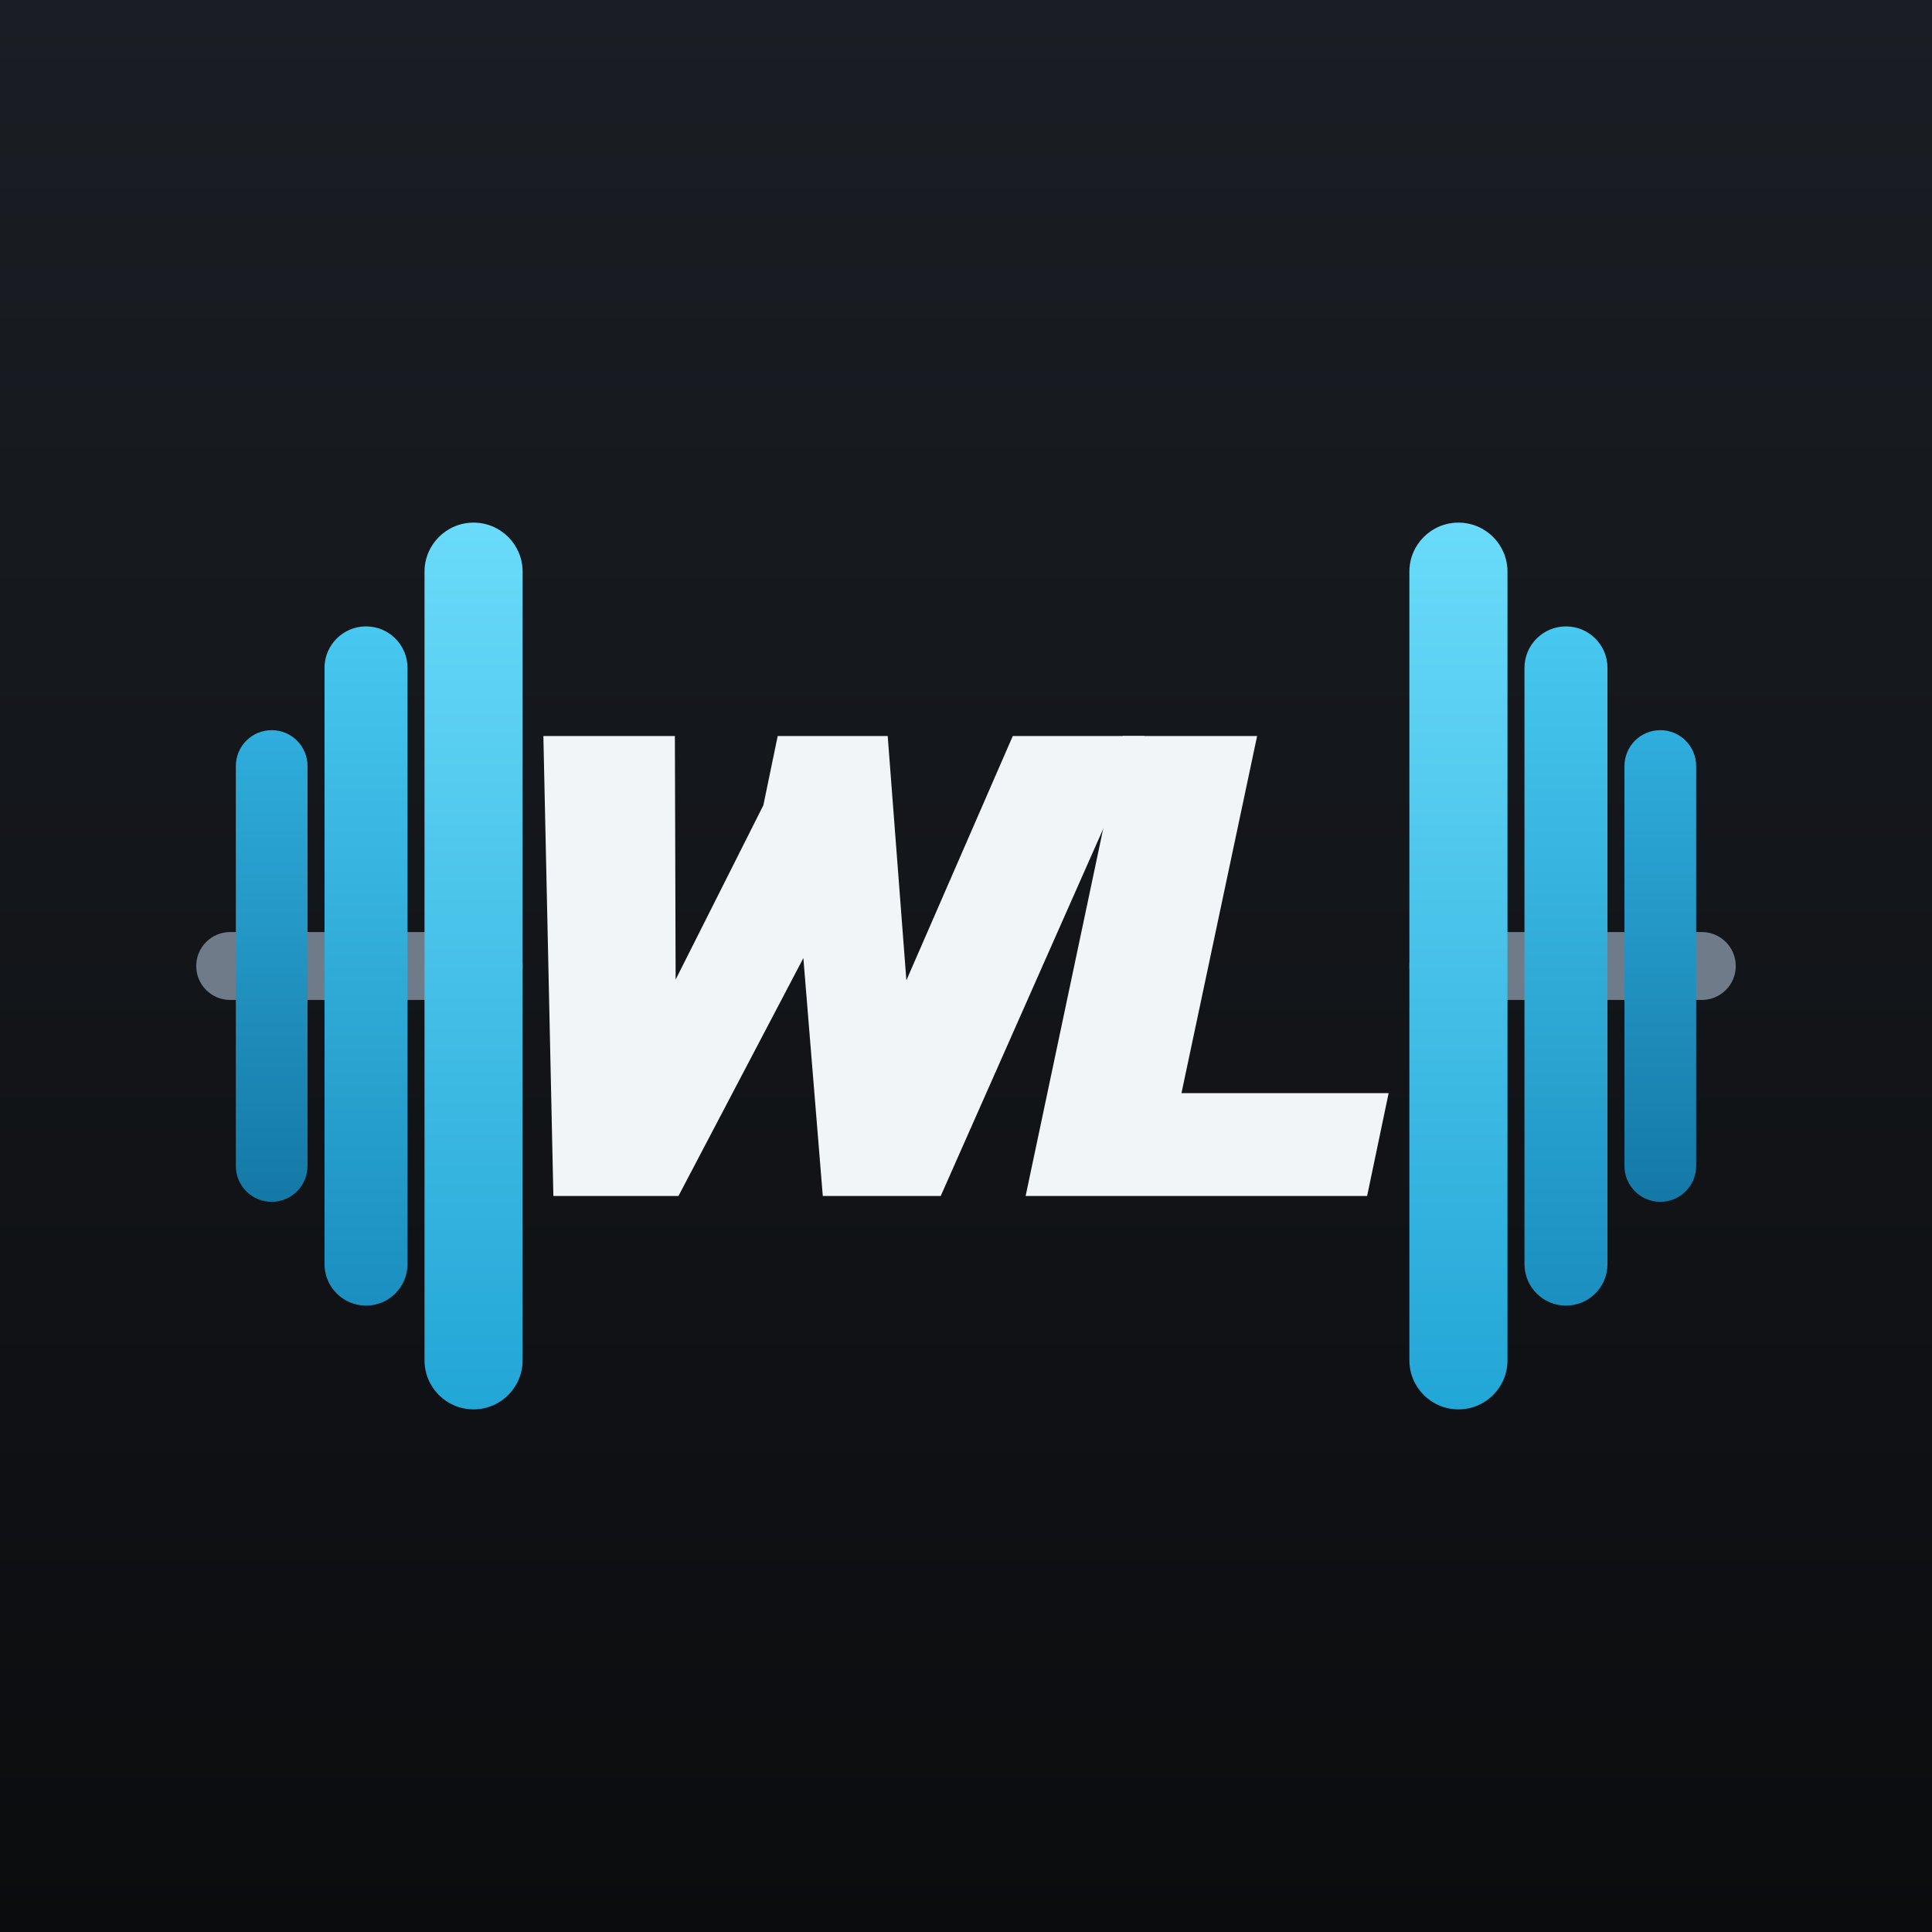
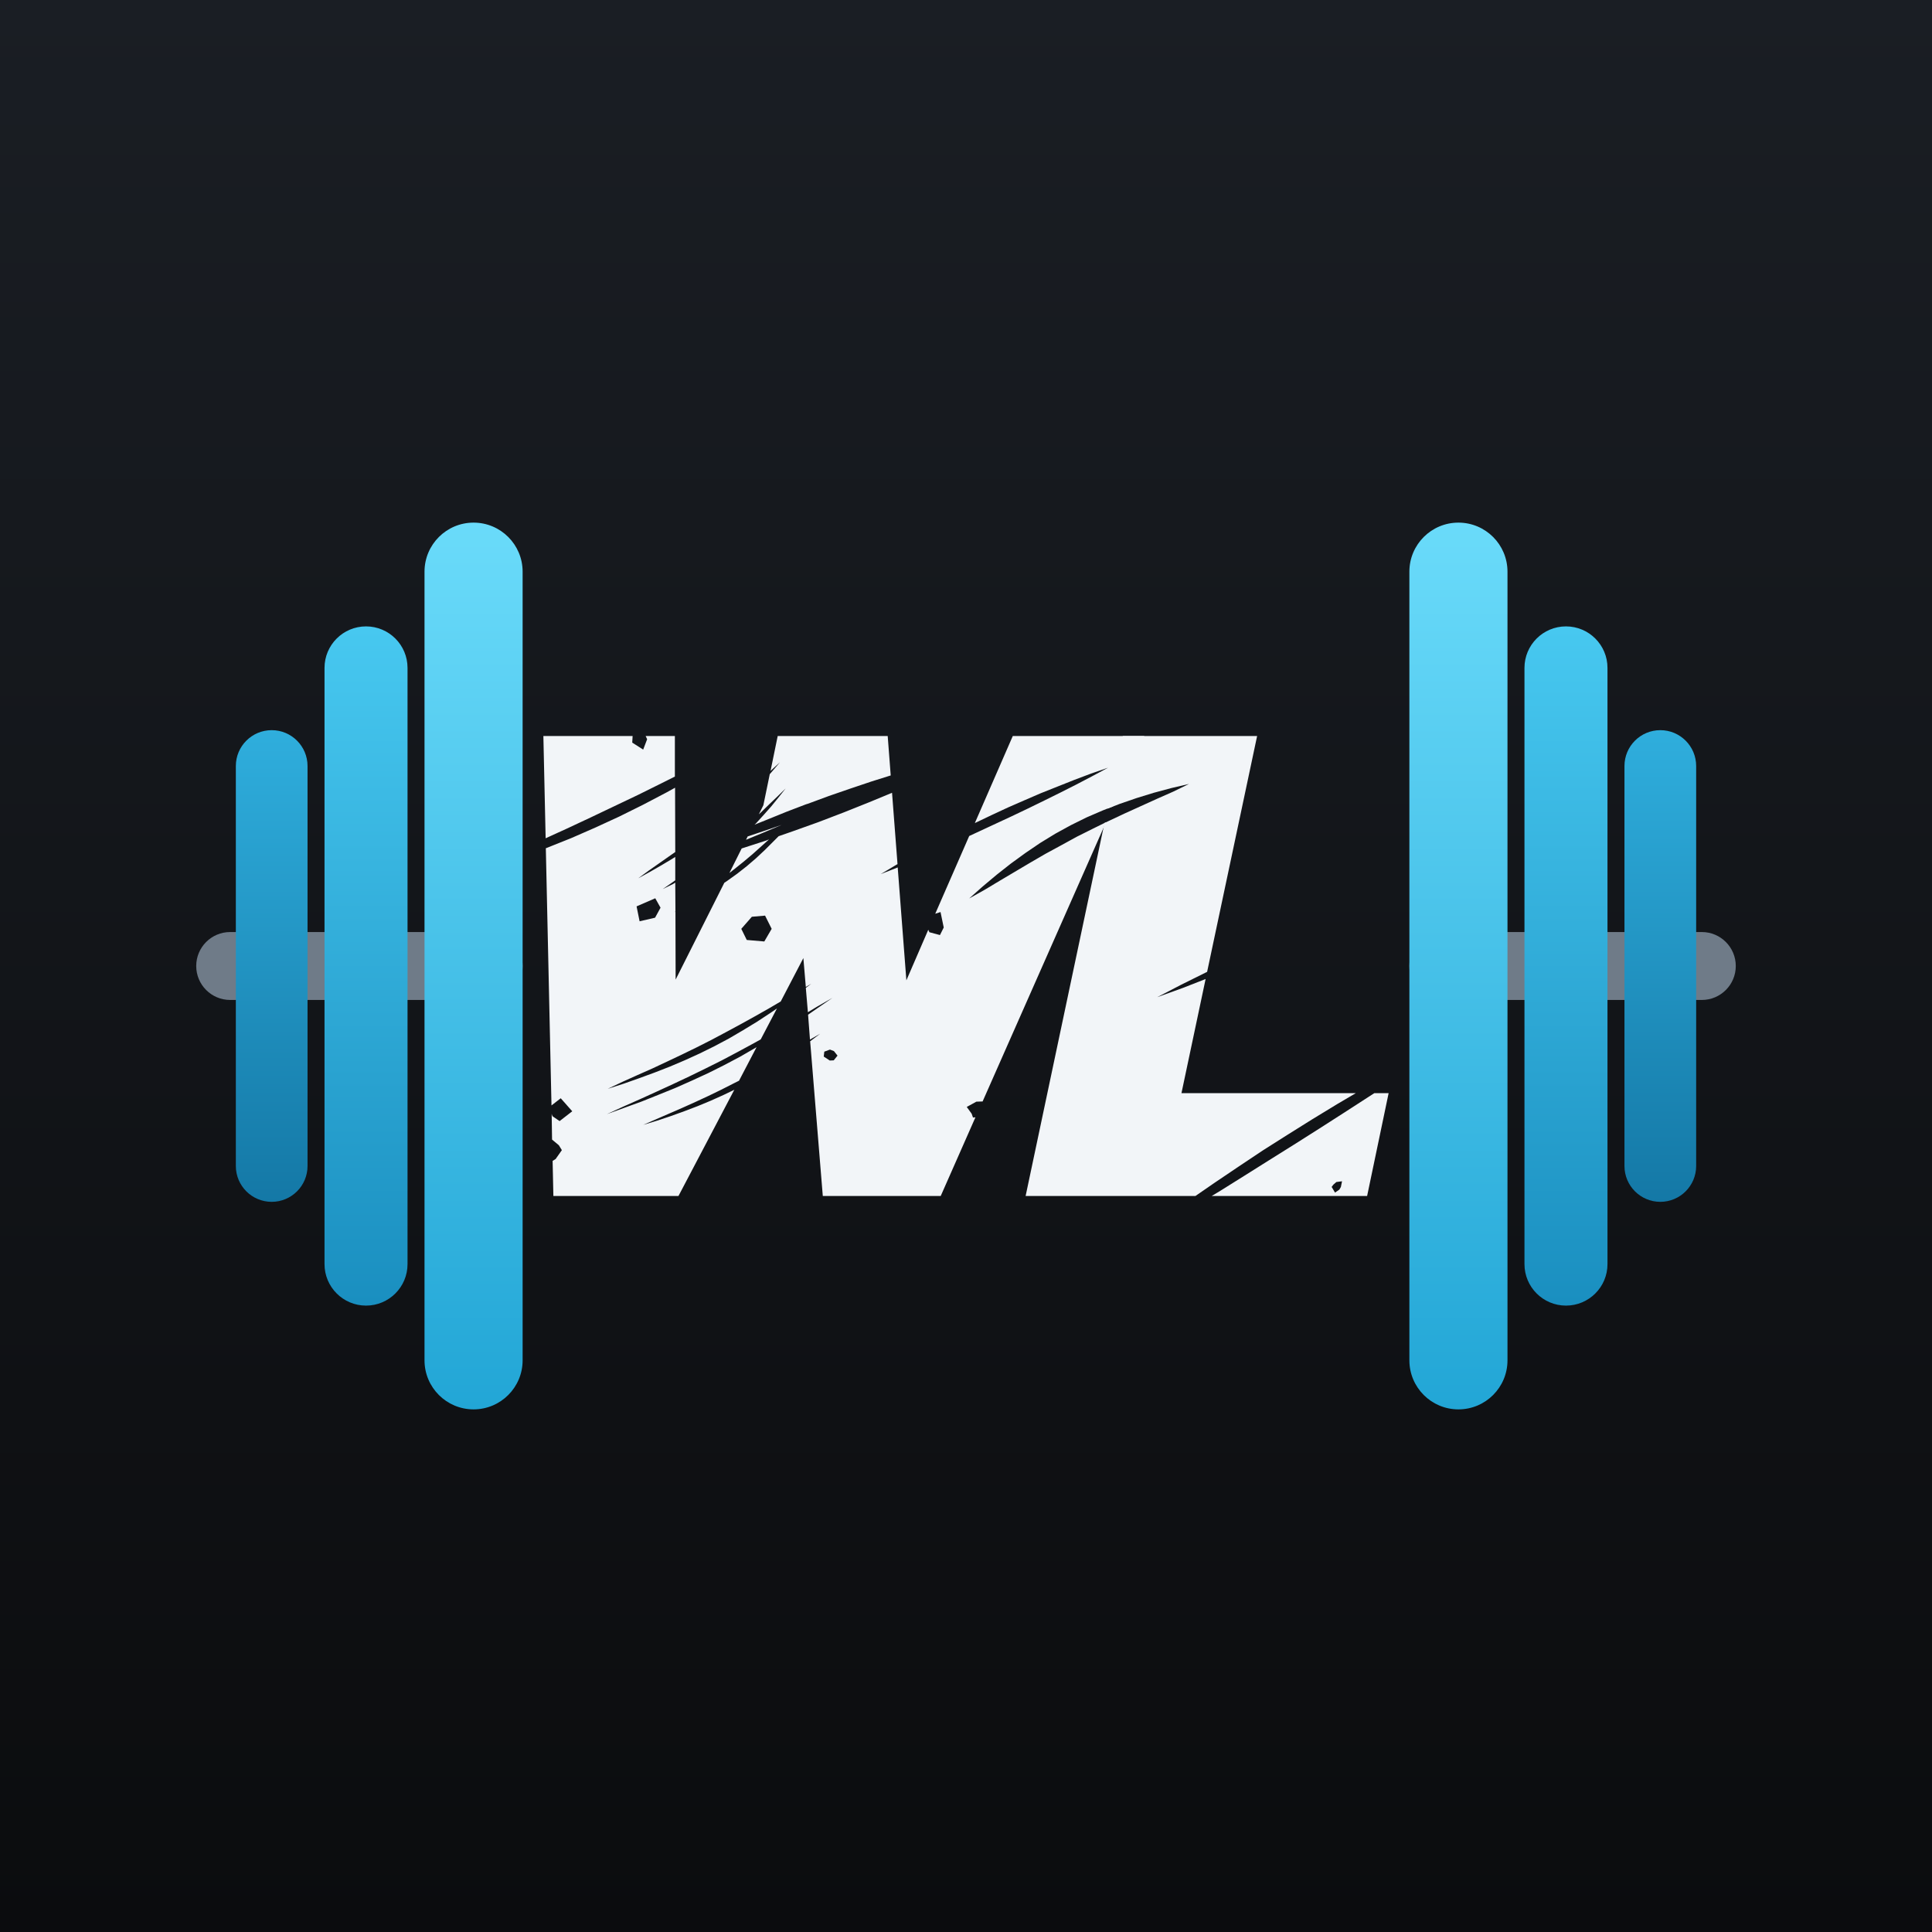
<svg xmlns="http://www.w3.org/2000/svg" viewBox="0 0 1024 1024" width="512" height="512" role="img" aria-label="Workout Lab">
  <defs>
    <linearGradient id="fondo" x1="0" y1="0" x2="0" y2="1">
      <stop offset="0" stop-color="#1A1E24" />
      <stop offset="1" stop-color="#0B0C0E" />
    </linearGradient>
    <linearGradient id="d1" x1="0" y1="0" x2="0" y2="1">
      <stop offset="0" stop-color="#6ADBFA" />
      <stop offset="1" stop-color="#22A6D6" />
    </linearGradient>
    <linearGradient id="d2" x1="0" y1="0" x2="0" y2="1">
      <stop offset="0" stop-color="#47C8F0" />
      <stop offset="1" stop-color="#1A8FC0" />
    </linearGradient>
    <linearGradient id="d3" x1="0" y1="0" x2="0" y2="1">
      <stop offset="0" stop-color="#2FAEDD" />
      <stop offset="1" stop-color="#1478A6" />
    </linearGradient>
  </defs>
  <rect width="1024" height="1024" fill="url(#fondo)" />
  <rect x="104" y="494" width="173" height="36" rx="18" fill="#6F7B88" />
  <rect x="747" y="494" width="173" height="36" rx="18" fill="#6F7B88" />
  <rect x="225" y="277" width="52" height="470" rx="26" fill="url(#d1)" />
  <rect x="172" y="332" width="44" height="360" rx="22" fill="url(#d2)" />
  <rect x="125" y="387" width="38" height="250" rx="19" fill="url(#d3)" />
  <rect x="747" y="277" width="52" height="470" rx="26" fill="url(#d1)" />
  <rect x="808" y="332" width="44" height="360" rx="22" fill="url(#d2)" />
  <rect x="861" y="387" width="38" height="250" rx="19" fill="url(#d3)" />
  <g fill="#F2F5F8">
-     <path d="M293.3 633.9 288 390.1H357.7L358.1 519.2L404.6 426.8L412.2 390.1H470.5L480.4 519.6L536.8 390.1H606.5L498.6 633.9H436.1L425.8 507.8L359.6 633.9Z" />
-     <path d="M543.6 633.9 595.1 390.1H666.3L626.2 579.4H736L724.6 633.9Z" />
+     <path d="M293.3 633.9 292.9 615.3 294.5 614.3 297.8 609.6 296.2 607 292.6 604 292.4 590.4 292.8 591.6 296.6 594.2 303.3 589 297.2 582.1 292.3 585.9 289.3 449.6 289.8 449.4 302.8 444.2 315.6 438.6 328.2 432.8 340.7 426.6 353.1 420.1 357.8 417.5 357.9 451.6 355.3 453.4 349.6 457.4 343.9 461.4 338.3 465.5 344.5 462.1 350.6 458.6 356.6 455 357.9 454.2 357.9 466.6 356.2 467.8 351.3 471.2 356.8 468.5 357.9 467.8 358 483.1 357.3 483.5 358 483.2 358.1 519.2 383.9 467.9 385.4 466.9 390.7 463.1 395.8 459.1 400.7 454.9 405.4 450.5 410 445.9 412.7 443.2 419.9 440.7 433.6 435.8 447.2 430.6 460.7 425.2 472.8 420.2 475.7 458 475 458.4 466.8 463.3 475.7 459.8 475.8 459.7 480.4 519.6 492 492.8 492.6 494.1 498.2 495.6 500.2 491.6 498.5 483.4 495.7 484.3 513.7 443.1 519.1 440.6 527.7 436.6 536.3 432.6 544.9 428.5 553.5 424.3 562 420.1 570.5 415.8 578.9 411.4 587.3 406.9 578.3 410 569.3 413.4 560.5 416.9 551.7 420.4 542.9 424.2 534.2 428 525.6 432 517 436.1 516.7 436.2 536.8 390.1H606.5L589.9 427.4L584.6 429.5L576 433.2L567.5 437.4L559.3 441.9L551.3 446.8L543.5 452.1L535.8 457.7L528.3 463.6L520.9 469.8L513.7 476.2L521.9 471.6L529.9 466.8L538 462L546.1 457.2L554.2 452.5L562.5 448L570.7 443.5L579.1 439.3L586.2 435.8L520.8 583.8L517.5 583.9L512.4 586.7L515 590.3L515.7 592.3L517 592.2L498.6 633.9H436.1L429.4 551.9L434.7 547.9L429.3 551L428.3 537.8L433.2 534.4L441.2 528.9L432.8 533.7L428.2 536.5L427.1 523.6L430 521.4L427.1 523.1L425.8 507.8L413.8 530.8L407.5 534.5L399.9 538.8L392.3 543L384.7 547.1L377 551.2L369.3 555.1L361.5 558.9L353.7 562.6L345.8 566.3L337.9 569.8L329.9 573.4L322.1 577.1L330.5 574.4L338.7 571.5L346.9 568.5L355.1 565.3L363.1 561.9L371 558.3L378.7 554.5L386.4 550.4L393.9 546L401.3 541.5L408.6 536.7L411.8 534.5L403.2 550.9L399.6 552.9L391.1 557.5L382.6 562L374 566.3L365.4 570.5L356.7 574.6L348 578.6L339.2 582.6L330.4 586.5L321.7 590.5L330.8 587.2L339.9 583.9L348.9 580.3L357.8 576.7L366.6 572.8L375.3 568.8L383.9 564.5L392.4 560L400.7 555.2L401 555L391.7 572.8L388.9 574.2L382.2 577.6L375.4 580.9L368.5 584.1L361.6 587.2L354.7 590.2L347.8 593.2L340.9 596.2L348.2 594L355.4 591.6L362.6 589L369.7 586.3L376.7 583.4L383.6 580.3L389.2 577.6L359.6 633.9ZM357.7 411.6 350.7 415.1 338.2 421.3 325.6 427.3 313 433.3 300.4 439.2 289.2 444.3 288 390.1H335.3L335.1 393.6L340.9 397.3L343 391.8L342.2 390.1H357.7ZM472.1 411 461.9 414.2 450.6 418 439.3 421.9 428.2 426 427.2 426.3 427.3 426.2 427.2 426.3 417 430.2 405.9 434.7 399.9 437.1 400.6 436.5 404.7 432 408.7 427.5 412.6 422.7 416.4 417.9 412.1 422.1 407.7 426.3 403.4 430.5 402.2 431.6 404.6 426.8 408 410.3 408.8 409.4 413.4 404 408.4 408.6 412.2 390.1H470.5ZM409 492.3 405.5 485.3 398.5 485.9 392.9 492.3 395.8 498.2 405.1 499ZM350.1 481.1 347.3 476.1 337.4 480.4 339 488.3 347.2 486.4ZM386.6 462.7 393.1 449.7 406.1 445.5 407.6 444.9 403.7 448.4 398.9 452.7 393.9 456.9 388.9 460.9ZM443.9 559.5 442 557.1 439.9 556.3 436.9 557.4 436.6 560 439.8 562.1 441.9 562ZM414.3 437.2 404.4 441.4 395.4 445.1 396.3 443.3 396.4 443.3 407.7 439.5Z" />
+     <path d="M543.6 633.9 585.4 436.2 587.5 435.2 596 431.2 604.6 427.3 613.2 423.4 621.8 419.6 630.2 415.5 620.8 417.7 611.5 420.2 602.4 423 593.4 426.1 587 428.6 595.1 390.1H666.3L639.8 515.1L639 515.5L626.1 521.9L613.4 528.5L627 523.6L639 518.9L626.2 579.4H718.6L708.9 585.1L695.6 593.2L682.5 601.4L669.4 609.7L656.5 618.3L643.6 627L633.6 633.9ZM728.4 579.4H736L724.6 633.9H642.2L646.4 631.4L659.5 623.2L672.7 614.9L685.8 606.7L698.9 598.4L712 590L725 581.6ZM710.7 629.1 711.3 626.1 708.3 626.5 706.7 627.9 705.8 629.1 707.6 632.1 709.9 630.5Z" />
  </g>
</svg>
